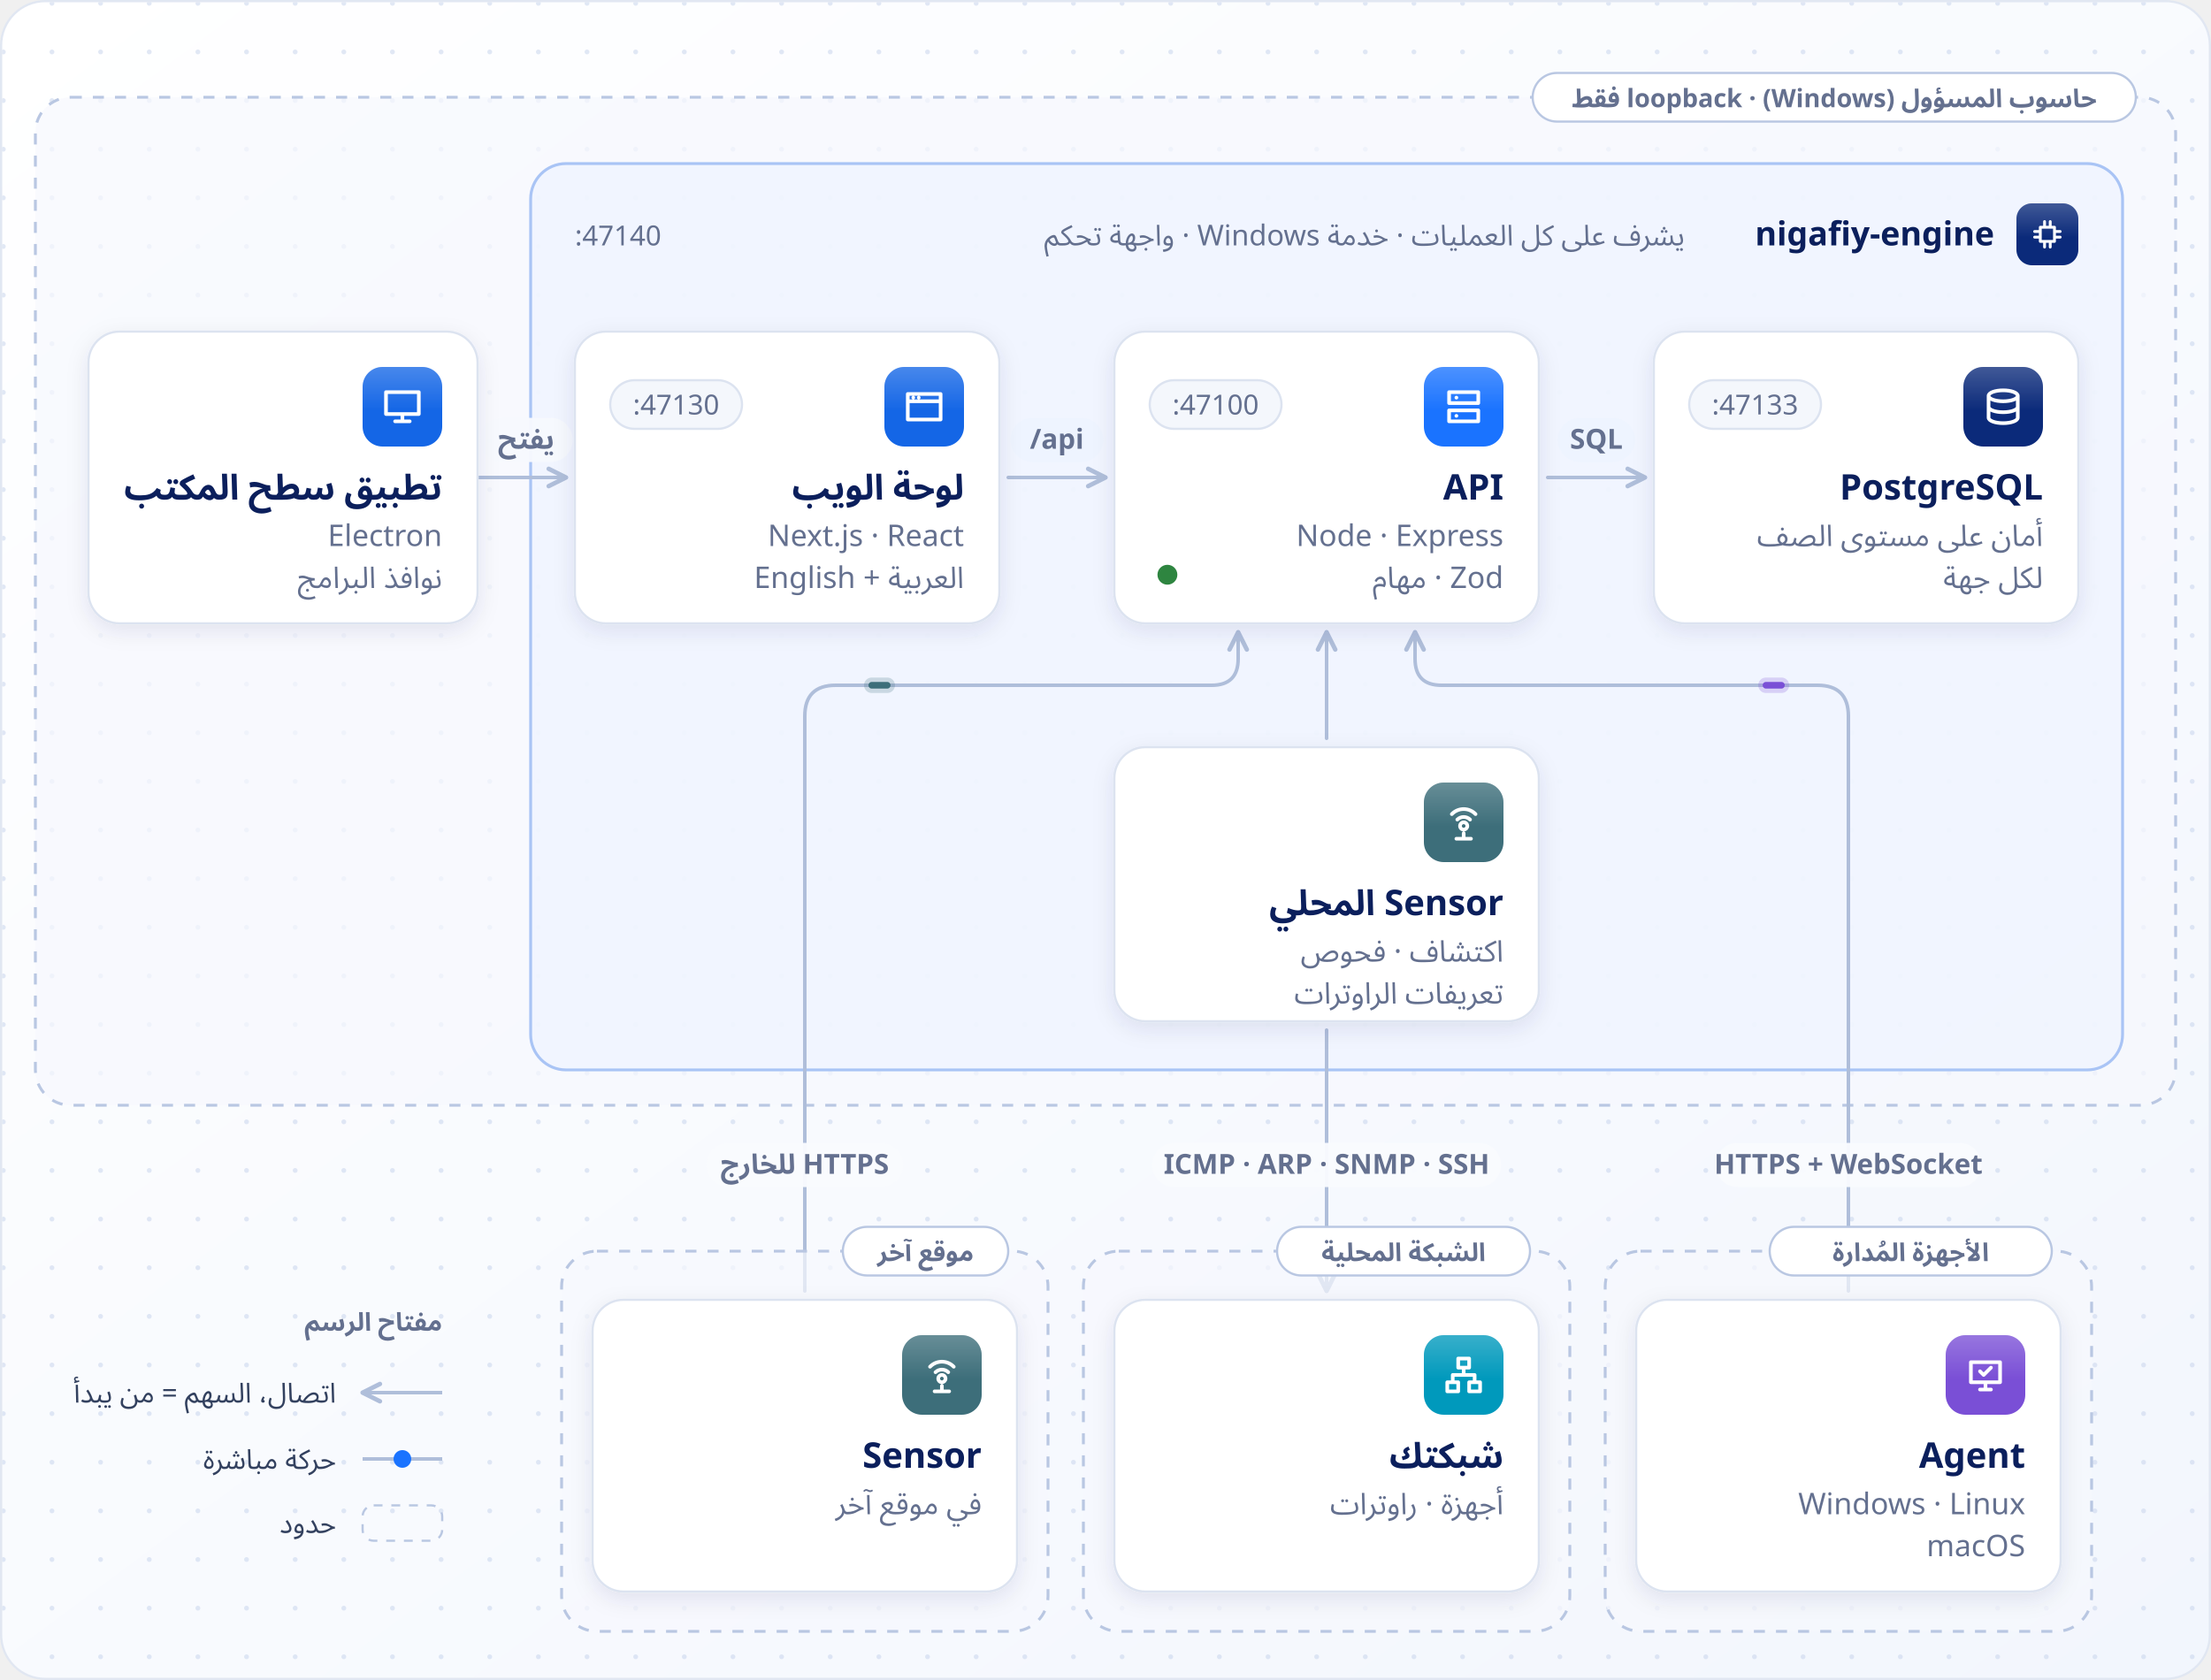
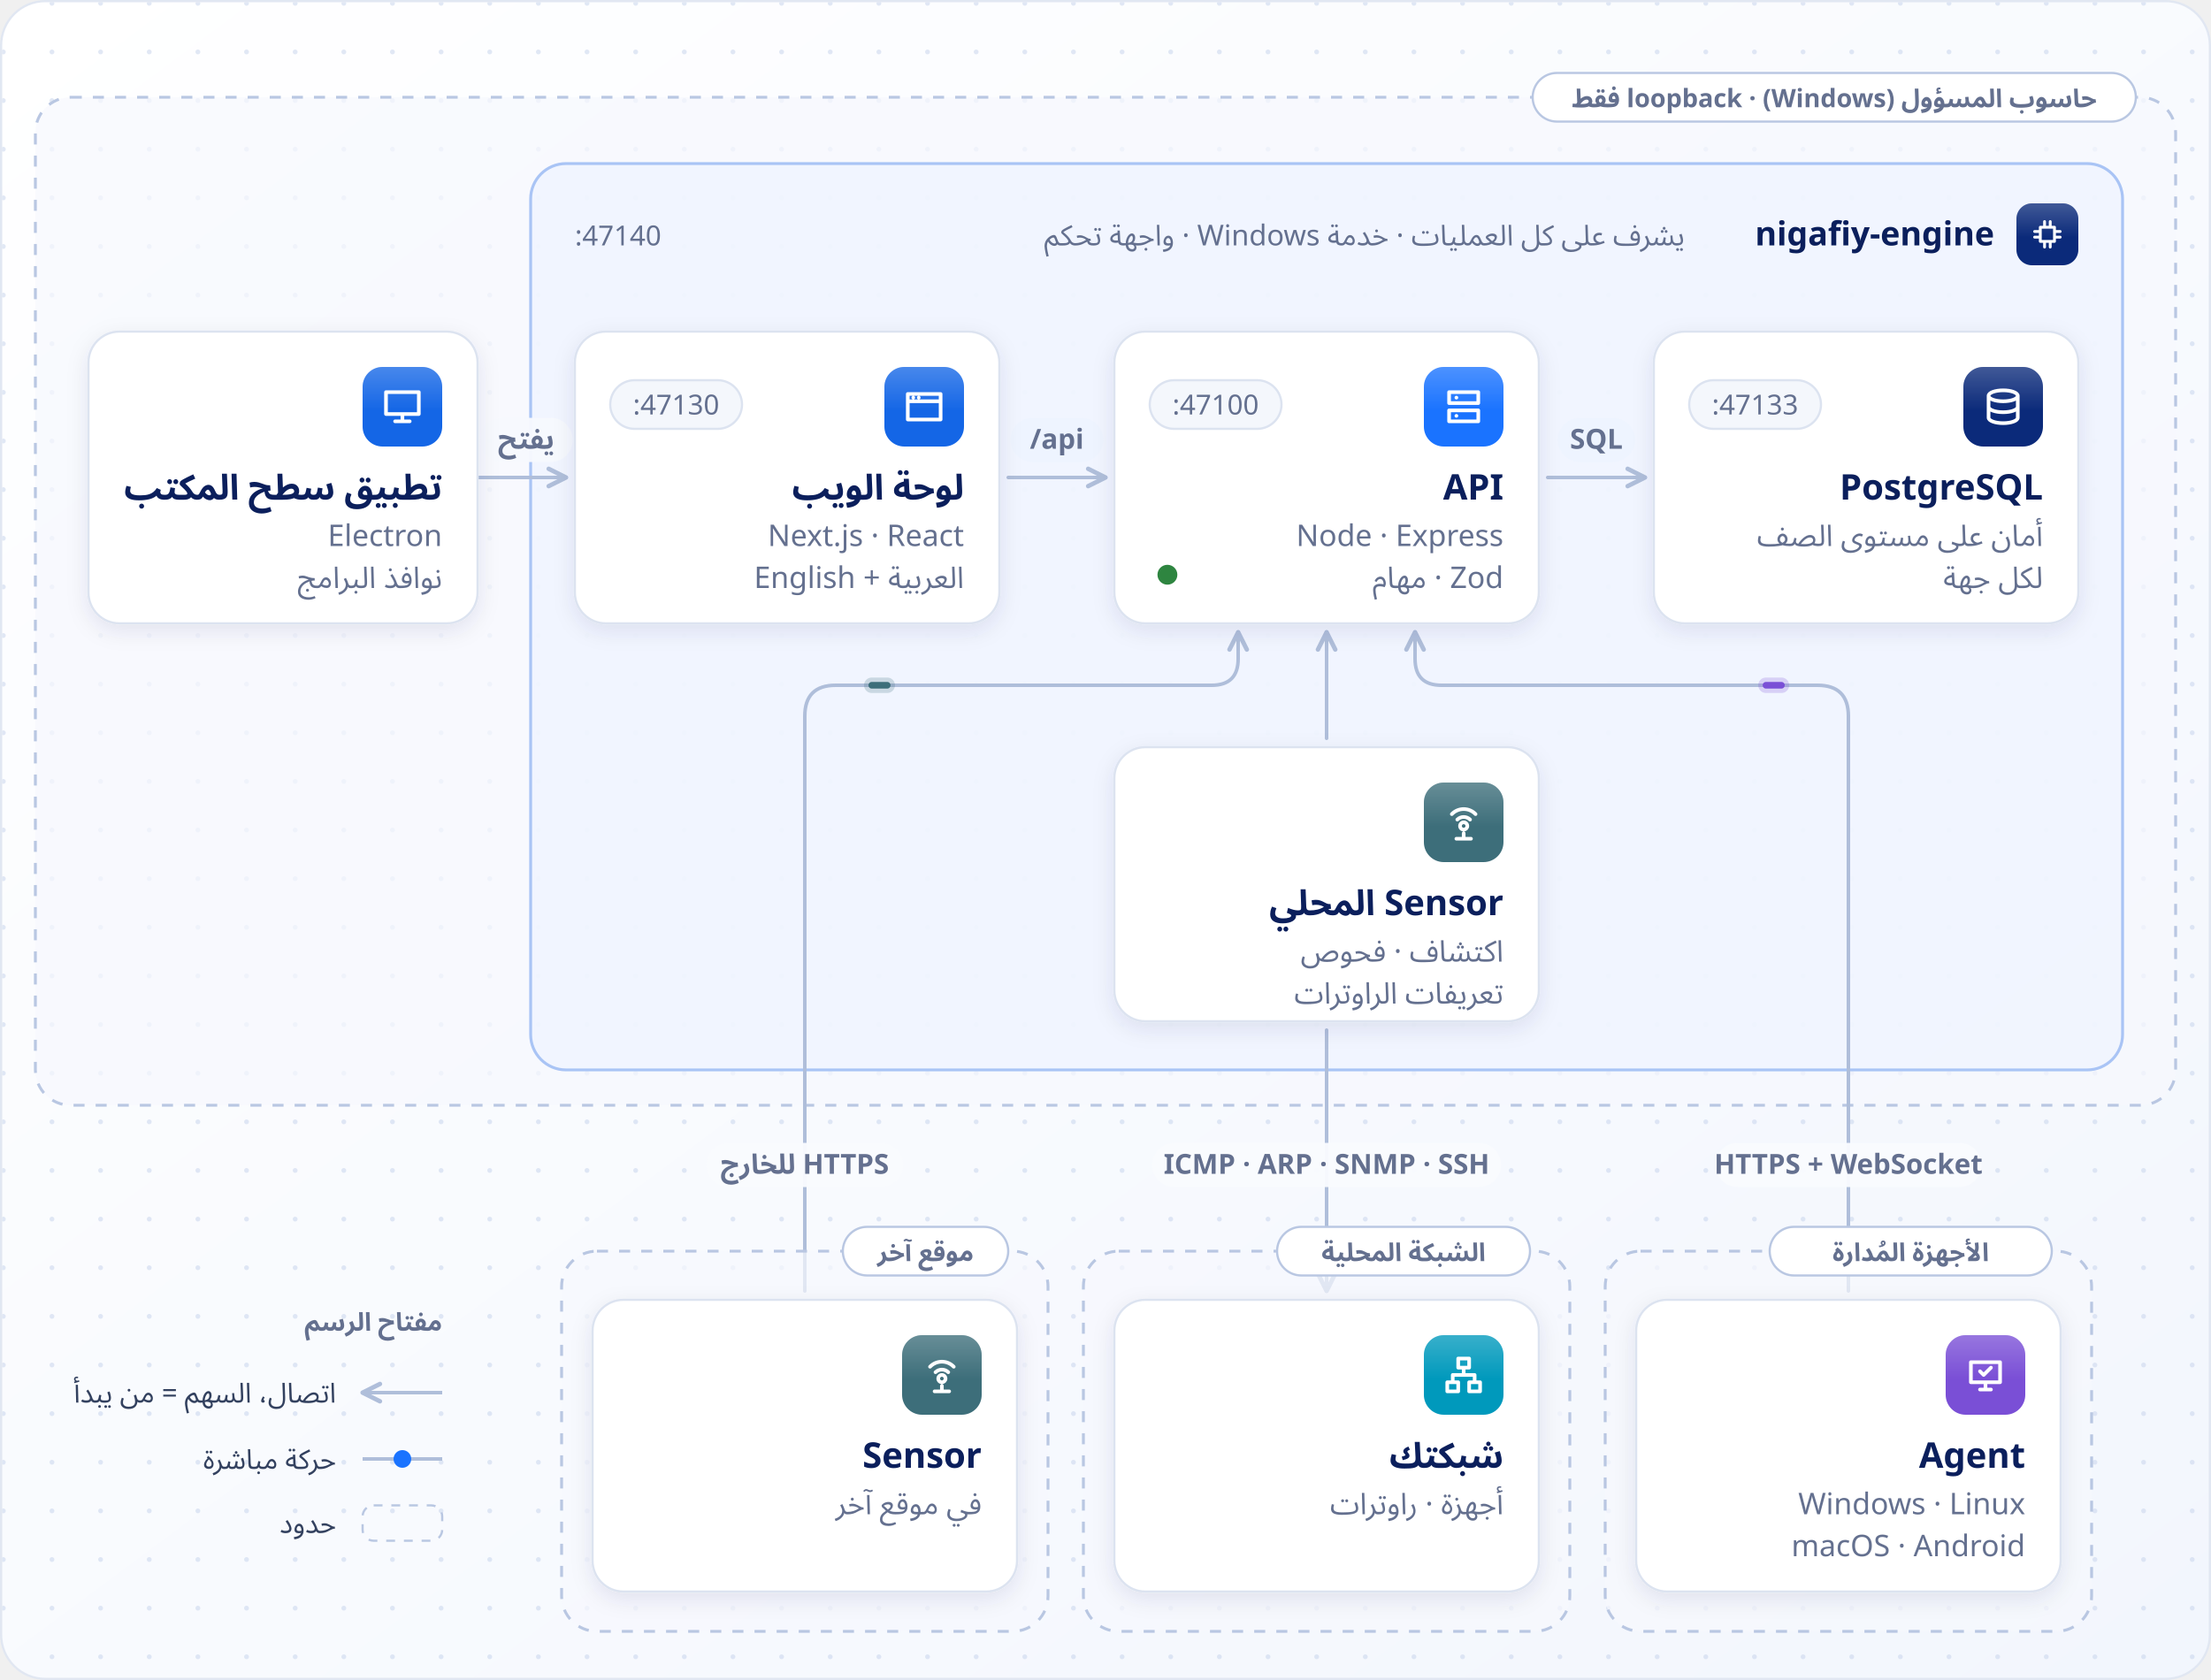
<svg xmlns="http://www.w3.org/2000/svg" viewBox="0 0 1000 760" width="1000" height="760" role="img" aria-labelledby="t d" xml:lang="ar">
  <defs>
    <linearGradient id="bg" x1="0" y1="0" x2="1" y2="1">
      <stop offset="0" stop-color="#FFFFFF" />
      <stop offset="1" stop-color="#F2F6FD" />
    </linearGradient>
    <linearGradient id="tileLight" x1="0" y1="0" x2="0" y2="1">
      <stop offset="0" stop-color="#fff" stop-opacity=".22" />
      <stop offset=".55" stop-color="#fff" stop-opacity="0" />
    </linearGradient>
    <pattern id="dots" width="22" height="22" patternUnits="userSpaceOnUse">
      <circle cx="1.5" cy="1.5" r="1.1" fill="#C9D5EC" />
    </pattern>
    <filter id="sh" x="-10%" y="-20%" width="120%" height="150%">
      <feDropShadow dx="0" dy="3" stdDeviation="5" flood-color="#0B1F5C" flood-opacity="0.09" />
    </filter>
    <marker id="arrow" viewBox="0 0 10 10" refX="8.5" refY="5" markerWidth="7" markerHeight="7" orient="auto-start-reverse">
      <path d="M1.5 1.5L8.5 5L1.5 8.5" fill="none" stroke="#AFBEDA" stroke-width="1.8" stroke-linecap="round" stroke-linejoin="round" />
    </marker>
    <marker id="arrowA" viewBox="0 0 10 10" refX="8.5" refY="5" markerWidth="7" markerHeight="7" orient="auto-start-reverse">
      <path d="M1.5 1.5L8.5 5L1.5 8.5" fill="none" stroke="#1A73FF" stroke-width="1.8" stroke-linecap="round" stroke-linejoin="round" />
    </marker>
    <marker id="arrowP" viewBox="0 0 10 10" refX="8.5" refY="5" markerWidth="7" markerHeight="7" orient="auto-start-reverse">
      <path d="M1.5 1.5L8.5 5L1.5 8.5" fill="none" stroke="#7A4FD6" stroke-width="1.8" stroke-linecap="round" stroke-linejoin="round" />
    </marker>
    <marker id="arrowR" viewBox="0 0 10 10" refX="8.5" refY="5" markerWidth="7" markerHeight="7" orient="auto-start-reverse">
      <path d="M1.5 1.5L8.5 5L1.5 8.5" fill="none" stroke="#D13438" stroke-width="1.8" stroke-linecap="round" stroke-linejoin="round" />
    </marker>
    <style>
text{font-family:-apple-system, BlinkMacSystemFont, 'Segoe UI', 'Noto Sans', 'Noto Sans Arabic', Tahoma, Helvetica, Arial, sans-serif}
.pk{animation-name:pk;animation-iteration-count:infinite;animation-timing-function:cubic-bezier(.45,0,.4,1)}
@keyframes pk{0%{stroke-dashoffset:8}62%,100%{stroke-dashoffset:-101}}

.live{animation:blink 2.4s ease-in-out infinite}
.liveRing{transform-box:fill-box;transform-origin:center;animation:ring 2.4s ease-out infinite;opacity:0}
@keyframes blink{0%,100%{opacity:1}50%{opacity:.55}}
@keyframes ring{0%{transform:scale(1);opacity:.8}70%,100%{transform:scale(3);opacity:0}}
@media (prefers-reduced-motion: reduce){*{animation:none!important}.pk{display:none}.rm-show{opacity:1!important}}
</style>
  </defs>
  <rect x=".5" y=".5" width="999" height="759" rx="20" fill="url(#bg)" stroke="#E1E7F2" />
  <rect x="1" y="1" width="998" height="758" rx="20" fill="url(#dots)" opacity=".55" />
  <rect x="16" y="44" width="968" height="456" rx="16" fill="#F7F9FE" fill-opacity=".7" stroke="#B9C7E2" stroke-width="1.3" stroke-dasharray="5 5" />
  <rect x="693.2" y="33" width="272.8" height="22" rx="11" fill="#FFFFFF" stroke="#B9C7E2" />
  <text x="829.6" y="48.5" text-anchor="middle" font-size="11.5" font-weight="700" fill="#64708F" direction="rtl">حاسوب المسؤول (Windows) · loopback فقط</text>
  <rect x="240" y="74" width="720" height="410" rx="16" fill="#EEF4FF" fill-opacity=".75" stroke="#A9C4F5" stroke-width="1.3" />
  <g>
    <rect x="912" y="92" width="28" height="28" rx="7" fill="#0B2A7A" />
    <rect x="912" y="92" width="28" height="28" rx="7" fill="url(#tileLight)" />
    <path d="M7 7h10v10H7zM10 3v4M14 3v4M10 17v4M14 17v4M3 10h4M3 14h4M17 10h4M17 14h4" transform="translate(918.3 98.3) scale(0.6417)" fill="none" stroke="#fff" stroke-width="2" stroke-linecap="round" stroke-linejoin="round" />
  </g>
  <text x="902" y="111" font-size="15" font-weight="700" fill="#0B1F5C" font-family="ui-monospace, SFMono-Regular, 'Cascadia Mono', Consolas, 'Liberation Mono', monospace" direction="rtl">nigafiy-engine</text>
  <text x="762" y="111" font-size="13" fill="#64708F" direction="rtl">يشرف على كل العمليات · خدمة Windows · واجهة تحكم</text>
  <text x="260" y="111" font-size="12.5" fill="#64708F" font-family="ui-monospace, SFMono-Regular, 'Cascadia Mono', Consolas, 'Liberation Mono', monospace">:47140</text>
  <path d="M216 216H256" fill="none" stroke="#AFBEDA" stroke-width="1.6" stroke-linecap="round" stroke-linejoin="round" marker-end="url(#arrow)" />
  <path class="pk glow" style="animation-duration:4.2s;animation-delay:-1s" d="M216 216H256" pathLength="100" fill="none" stroke="#1A73FF" stroke-width="7" stroke-linecap="round" stroke-dasharray="7 300" stroke-dashoffset="8" opacity=".22" />
  <path class="pk" style="animation-duration:4.2s;animation-delay:-1s" d="M216 216H256" pathLength="100" fill="none" stroke="#1A73FF" stroke-width="3" stroke-linecap="round" stroke-dasharray="7 300" stroke-dashoffset="8" />
  <path d="M456 216H500" fill="none" stroke="#AFBEDA" stroke-width="1.6" stroke-linecap="round" stroke-linejoin="round" marker-end="url(#arrow)" />
  <path class="pk glow" style="animation-duration:3.4s;animation-delay:-0.4s" d="M456 216H500" pathLength="100" fill="none" stroke="#1A73FF" stroke-width="7" stroke-linecap="round" stroke-dasharray="7 300" stroke-dashoffset="8" opacity=".22" />
  <path class="pk" style="animation-duration:3.4s;animation-delay:-0.4s" d="M456 216H500" pathLength="100" fill="none" stroke="#1A73FF" stroke-width="3" stroke-linecap="round" stroke-dasharray="7 300" stroke-dashoffset="8" />
  <path d="M700 216H744" fill="none" stroke="#AFBEDA" stroke-width="1.6" stroke-linecap="round" stroke-linejoin="round" marker-end="url(#arrow)" />
  <path class="pk glow" style="animation-duration:3.4s;animation-delay:-2.1s" d="M700 216H744" pathLength="100" fill="none" stroke="#1A73FF" stroke-width="7" stroke-linecap="round" stroke-dasharray="7 300" stroke-dashoffset="8" opacity=".22" />
  <path class="pk" style="animation-duration:3.4s;animation-delay:-2.1s" d="M700 216H744" pathLength="100" fill="none" stroke="#1A73FF" stroke-width="3" stroke-linecap="round" stroke-dasharray="7 300" stroke-dashoffset="8" />
  <path d="M600 334V286" fill="none" stroke="#AFBEDA" stroke-width="1.6" stroke-linecap="round" stroke-linejoin="round" marker-end="url(#arrow)" />
  <path class="pk glow" style="animation-duration:3s;animation-delay:-1.6s" d="M600 334V286" pathLength="100" fill="none" stroke="#3D6E7A" stroke-width="7" stroke-linecap="round" stroke-dasharray="7 300" stroke-dashoffset="8" opacity=".22" />
  <path class="pk" style="animation-duration:3s;animation-delay:-1.6s" d="M600 334V286" pathLength="100" fill="none" stroke="#3D6E7A" stroke-width="3" stroke-linecap="round" stroke-dasharray="7 300" stroke-dashoffset="8" />
  <path d="M364 584L364 324Q364 310 378 310L548 310Q560 310 560 298L560 286" fill="none" stroke="#AFBEDA" stroke-width="1.6" stroke-linecap="round" stroke-linejoin="round" marker-end="url(#arrow)" />
  <path class="pk glow" style="animation-duration:4.6s;animation-delay:-0.3s" d="M364 584L364 324Q364 310 378 310L548 310Q560 310 560 298L560 286" pathLength="100" fill="none" stroke="#3D6E7A" stroke-width="7" stroke-linecap="round" stroke-dasharray="7 300" stroke-dashoffset="8" opacity=".22" />
  <path class="pk" style="animation-duration:4.6s;animation-delay:-0.3s" d="M364 584L364 324Q364 310 378 310L548 310Q560 310 560 298L560 286" pathLength="100" fill="none" stroke="#3D6E7A" stroke-width="3" stroke-linecap="round" stroke-dasharray="7 300" stroke-dashoffset="8" />
  <path d="M836 584L836 324Q836 310 822 310L652 310Q640 310 640 298L640 286" fill="none" stroke="#AFBEDA" stroke-width="1.6" stroke-linecap="round" stroke-linejoin="round" marker-end="url(#arrow)" />
  <path class="pk glow" style="animation-duration:4.6s;animation-delay:-2.6s" d="M836 584L836 324Q836 310 822 310L652 310Q640 310 640 298L640 286" pathLength="100" fill="none" stroke="#7A4FD6" stroke-width="7" stroke-linecap="round" stroke-dasharray="7 300" stroke-dashoffset="8" opacity=".22" />
  <path class="pk" style="animation-duration:4.6s;animation-delay:-2.6s" d="M836 584L836 324Q836 310 822 310L652 310Q640 310 640 298L640 286" pathLength="100" fill="none" stroke="#7A4FD6" stroke-width="3" stroke-linecap="round" stroke-dasharray="7 300" stroke-dashoffset="8" />
  <path d="M600 466V584" fill="none" stroke="#AFBEDA" stroke-width="1.6" stroke-linecap="round" stroke-linejoin="round" marker-end="url(#arrow)" />
  <path class="pk glow" style="animation-duration:3.6s;animation-delay:-0.8s" d="M600 466V584" pathLength="100" fill="none" stroke="#0099BC" stroke-width="7" stroke-linecap="round" stroke-dasharray="7 300" stroke-dashoffset="8" opacity=".22" />
  <path class="pk" style="animation-duration:3.6s;animation-delay:-0.8s" d="M600 466V584" pathLength="100" fill="none" stroke="#0099BC" stroke-width="3" stroke-linecap="round" stroke-dasharray="7 300" stroke-dashoffset="8" />
  <rect x="217" y="189" width="42" height="20" rx="10" fill="#F7F9FE" opacity=".96" />
  <text x="238" y="203" text-anchor="middle" font-size="12.5" font-weight="600" fill="#64708F">يفتح</text>
  <rect x="457" y="189" width="42" height="20" rx="10" fill="#EEF4FF" opacity=".96" />
  <text x="478" y="203" text-anchor="middle" font-size="12.5" font-weight="600" fill="#64708F">/api</text>
  <rect x="704.5" y="189" width="35" height="20" rx="10" fill="#EEF4FF" opacity=".96" />
  <text x="722" y="203" text-anchor="middle" font-size="12.5" font-weight="600" fill="#64708F">SQL</text>
  <rect x="319.5" y="517" width="89" height="20" rx="10" fill="#f9fbfe" opacity=".96" />
  <text x="364" y="531" text-anchor="middle" font-size="12.5" font-weight="600" fill="#64708F" direction="rtl">HTTPS للخارج</text>
  <rect x="775.9" y="517" width="120.3" height="20" rx="10" fill="#f9fbfe" opacity=".96" />
  <text x="836" y="531" text-anchor="middle" font-size="12.5" font-weight="600" fill="#64708F" direction="rtl">HTTPS + WebSocket</text>
  <rect x="521.1" y="517" width="157.8" height="20" rx="10" fill="#f9fbfe" opacity=".96" />
  <text x="600" y="531" text-anchor="middle" font-size="12.5" font-weight="600" fill="#64708F" direction="rtl">ICMP · ARP · SNMP · SSH</text>
  <g>
    <rect x="40" y="150" width="176" height="132" rx="14" fill="#FFFFFF" stroke="#DCE3F0" filter="url(#sh)" />
    <g>
      <rect x="164" y="166" width="36" height="36" rx="9" fill="#1466E6" />
      <rect x="164" y="166" width="36" height="36" rx="9" fill="url(#tileLight)" />
      <path d="M3 4h18v12H3zM8 20h8M12 16v4" transform="translate(172.1 174.1) scale(0.825)" fill="none" stroke="#fff" stroke-width="2" stroke-linecap="round" stroke-linejoin="round" />
    </g>
    <text x="200" y="226" font-size="16" font-weight="700" fill="#0B1F5C" direction="rtl">تطبيق سطح المكتب</text>
    <text x="200" y="247" font-size="13.5" fill="#64708F" direction="rtl">Electron</text>
    <text x="200" y="266" font-size="13.5" fill="#64708F" direction="rtl">نوافذ البرامج</text>
  </g>
  <g>
    <rect x="260" y="150" width="192" height="132" rx="14" fill="#FFFFFF" stroke="#DCE3F0" filter="url(#sh)" />
    <g>
      <rect x="400" y="166" width="36" height="36" rx="9" fill="#1466E6" />
      <rect x="400" y="166" width="36" height="36" rx="9" fill="url(#tileLight)" />
      <path d="M3 5h18v14H3zM3 9h18M6 7h.01M9 7h.01" transform="translate(408.1 174.1) scale(0.825)" fill="none" stroke="#fff" stroke-width="2" stroke-linecap="round" stroke-linejoin="round" />
    </g>
    <rect x="276" y="172" width="59.6" height="22" rx="11" fill="#F4F7FC" stroke="#DCE3F0" />
    <text x="305.8" y="187.5" text-anchor="middle" font-size="12.5" fill="#64708F" font-family="ui-monospace, SFMono-Regular, 'Cascadia Mono', Consolas, 'Liberation Mono', monospace">:47130</text>
    <text x="436" y="226" font-size="16" font-weight="700" fill="#0B1F5C" direction="rtl">لوحة الويب</text>
    <text x="436" y="247" font-size="13.5" fill="#64708F" direction="rtl">Next.js · React</text>
    <text x="436" y="266" font-size="13.5" fill="#64708F" direction="rtl">العربية + English</text>
  </g>
  <g>
    <rect x="504" y="150" width="192" height="132" rx="14" fill="#FFFFFF" stroke="#DCE3F0" filter="url(#sh)" />
    <g>
      <rect x="644" y="166" width="36" height="36" rx="9" fill="#1A73FF" />
      <rect x="644" y="166" width="36" height="36" rx="9" fill="url(#tileLight)" />
      <path d="M4 4h16v6H4zM4 14h16v6H4zM8 7h.01M8 17h.01" transform="translate(652.1 174.1) scale(0.825)" fill="none" stroke="#fff" stroke-width="2" stroke-linecap="round" stroke-linejoin="round" />
    </g>
    <rect x="520" y="172" width="59.6" height="22" rx="11" fill="#F4F7FC" stroke="#DCE3F0" />
    <text x="549.8" y="187.5" text-anchor="middle" font-size="12.5" fill="#64708F" font-family="ui-monospace, SFMono-Regular, 'Cascadia Mono', Consolas, 'Liberation Mono', monospace">:47100</text>
    <text x="680" y="226" font-size="16" font-weight="700" fill="#0B1F5C" direction="rtl">API</text>
    <text x="680" y="247" font-size="13.5" fill="#64708F" direction="rtl">Node · Express</text>
    <text x="680" y="266" font-size="13.5" fill="#64708F" direction="rtl">Zod · مهام</text>
  </g>
  <g>
    <rect x="748" y="150" width="192" height="132" rx="14" fill="#FFFFFF" stroke="#DCE3F0" filter="url(#sh)" />
    <g>
      <rect x="888" y="166" width="36" height="36" rx="9" fill="#0B2A7A" />
      <rect x="888" y="166" width="36" height="36" rx="9" fill="url(#tileLight)" />
      <path d="M4 6c0-1.7 3.6-3 8-3s8 1.3 8 3-3.6 3-8 3-8-1.3-8-3zM4 6v12c0 1.7 3.6 3 8 3s8-1.3 8-3V6M4 12c0 1.7 3.6 3 8 3s8-1.3 8-3" transform="translate(896.1 174.1) scale(0.825)" fill="none" stroke="#fff" stroke-width="2" stroke-linecap="round" stroke-linejoin="round" />
    </g>
    <rect x="764" y="172" width="59.6" height="22" rx="11" fill="#F4F7FC" stroke="#DCE3F0" />
    <text x="793.8" y="187.5" text-anchor="middle" font-size="12.5" fill="#64708F" font-family="ui-monospace, SFMono-Regular, 'Cascadia Mono', Consolas, 'Liberation Mono', monospace">:47133</text>
    <text x="924" y="226" font-size="16" font-weight="700" fill="#0B1F5C" direction="rtl">PostgreSQL</text>
    <text x="924" y="247" font-size="13.5" fill="#64708F" direction="rtl">أمان على مستوى الصف</text>
    <text x="924" y="266" font-size="13.5" fill="#64708F" direction="rtl">لكل جهة</text>
  </g>
  <g>
    <rect x="504" y="338" width="192" height="124" rx="14" fill="#FFFFFF" stroke="#DCE3F0" filter="url(#sh)" />
    <g>
      <rect x="644" y="354" width="36" height="36" rx="9" fill="#3D6E7A" />
      <rect x="644" y="354" width="36" height="36" rx="9" fill="url(#tileLight)" />
      <path d="M12 18v3M8 21h8M12 14m-2 0a2 2 0 1 0 4 0a2 2 0 1 0-4 0M8.5 10.5a5 5 0 0 1 7 0M5.5 7.5a9 9 0 0 1 13 0" transform="translate(652.1 362.1) scale(0.825)" fill="none" stroke="#fff" stroke-width="2" stroke-linecap="round" stroke-linejoin="round" />
    </g>
    <text x="680" y="414" font-size="16" font-weight="700" fill="#0B1F5C" direction="rtl">Sensor المحلي</text>
    <text x="680" y="435" font-size="13.5" fill="#64708F" direction="rtl">اكتشاف · فحوص</text>
    <text x="680" y="454" font-size="13.5" fill="#64708F" direction="rtl">تعريفات الراوترات</text>
  </g>
  <rect x="254" y="566" width="220" height="172" rx="16" fill="#F7F9FE" fill-opacity=".7" stroke="#B9C7E2" stroke-width="1.3" stroke-dasharray="5 5" />
  <rect x="381.2" y="555" width="74.8" height="22" rx="11" fill="#FFFFFF" stroke="#B9C7E2" />
  <text x="418.6" y="570.5" text-anchor="middle" font-size="11.5" font-weight="700" fill="#64708F" direction="rtl">موقع آخر</text>
  <rect x="490" y="566" width="220" height="172" rx="16" fill="#F7F9FE" fill-opacity=".7" stroke="#B9C7E2" stroke-width="1.3" stroke-dasharray="5 5" />
  <rect x="577.6" y="555" width="114.4" height="22" rx="11" fill="#FFFFFF" stroke="#B9C7E2" />
  <text x="634.8" y="570.5" text-anchor="middle" font-size="11.5" font-weight="700" fill="#64708F" direction="rtl">الشبكة المحلية</text>
  <rect x="726" y="566" width="220" height="172" rx="16" fill="#F7F9FE" fill-opacity=".7" stroke="#B9C7E2" stroke-width="1.3" stroke-dasharray="5 5" />
  <rect x="800.4" y="555" width="127.6" height="22" rx="11" fill="#FFFFFF" stroke="#B9C7E2" />
  <text x="864.2" y="570.5" text-anchor="middle" font-size="11.5" font-weight="700" fill="#64708F" direction="rtl">الأجهزة المُدارة</text>
  <g>
    <rect x="268" y="588" width="192" height="132" rx="14" fill="#FFFFFF" stroke="#DCE3F0" filter="url(#sh)" />
    <g>
      <rect x="408" y="604" width="36" height="36" rx="9" fill="#3D6E7A" />
      <rect x="408" y="604" width="36" height="36" rx="9" fill="url(#tileLight)" />
      <path d="M12 18v3M8 21h8M12 14m-2 0a2 2 0 1 0 4 0a2 2 0 1 0-4 0M8.5 10.5a5 5 0 0 1 7 0M5.5 7.5a9 9 0 0 1 13 0" transform="translate(416.1 612.1) scale(0.825)" fill="none" stroke="#fff" stroke-width="2" stroke-linecap="round" stroke-linejoin="round" />
    </g>
    <text x="444" y="664" font-size="16" font-weight="700" fill="#0B1F5C" direction="rtl">Sensor</text>
    <text x="444" y="685" font-size="13.5" fill="#64708F" direction="rtl">في موقع آخر</text>
  </g>
  <g>
    <rect x="504" y="588" width="192" height="132" rx="14" fill="#FFFFFF" stroke="#DCE3F0" filter="url(#sh)" />
    <g>
      <rect x="644" y="604" width="36" height="36" rx="9" fill="#0099BC" />
      <rect x="644" y="604" width="36" height="36" rx="9" fill="url(#tileLight)" />
      <path d="M9 3h6v5H9zM3 16h6v5H3zM15 16h6v5h-6zM12 8v4M6 16v-4h12v4" transform="translate(652.1 612.1) scale(0.825)" fill="none" stroke="#fff" stroke-width="2" stroke-linecap="round" stroke-linejoin="round" />
    </g>
    <text x="680" y="664" font-size="16" font-weight="700" fill="#0B1F5C" direction="rtl">شبكتك</text>
    <text x="680" y="685" font-size="13.5" fill="#64708F" direction="rtl">أجهزة · راوترات</text>
  </g>
  <g>
    <rect x="740" y="588" width="192" height="132" rx="14" fill="#FFFFFF" stroke="#DCE3F0" filter="url(#sh)" />
    <g>
      <rect x="880" y="604" width="36" height="36" rx="9" fill="#7A4FD6" />
      <rect x="880" y="604" width="36" height="36" rx="9" fill="url(#tileLight)" />
      <path d="M4 5h16v11H4zM9 20h6M12 16v4M9 10l2 2 4-4" transform="translate(888.1 612.1) scale(0.825)" fill="none" stroke="#fff" stroke-width="2" stroke-linecap="round" stroke-linejoin="round" />
    </g>
    <text x="916" y="664" font-size="16" font-weight="700" fill="#0B1F5C" direction="rtl">Agent</text>
    <text x="916" y="685" font-size="13.5" fill="#64708F" direction="rtl">Windows · Linux</text>
-     <text x="916" y="704" font-size="13.5" fill="#64708F" direction="rtl">macOS</text>
+     <text x="916" y="704" font-size="13.5" fill="#64708F" direction="rtl">macOS · Android</text>
  </g>
  <circle class="live" cx="528" cy="260" r="4.5" fill="#2E8540" />
  <circle class="liveRing" cx="528" cy="260" r="4.5" fill="none" stroke="#2E8540" stroke-width="1.5" />
  <g>
    <text x="200" y="602" font-size="11.5" font-weight="700" fill="#64708F" direction="rtl">مفتاح الرسم</text>
    <path d="M200 630H164" stroke="#AFBEDA" stroke-width="1.6" marker-end="url(#arrow)" />
    <text x="152" y="634.5" font-size="12.5" fill="#33415F" direction="rtl">اتصال، السهم = من يبدأ</text>
    <path d="M200 660H164" stroke="#AFBEDA" stroke-width="1.6" />
    <circle cx="182" cy="660" r="4" fill="#1A73FF" />
    <text x="152" y="664.5" font-size="12.5" fill="#33415F" direction="rtl">حركة مباشرة</text>
    <rect x="164" y="681" width="36" height="16" rx="5" fill="none" stroke="#B9C7E2" stroke-dasharray="4 4" />
    <text x="152" y="693.5" font-size="12.5" fill="#33415F" direction="rtl">حدود</text>
  </g>
</svg>
